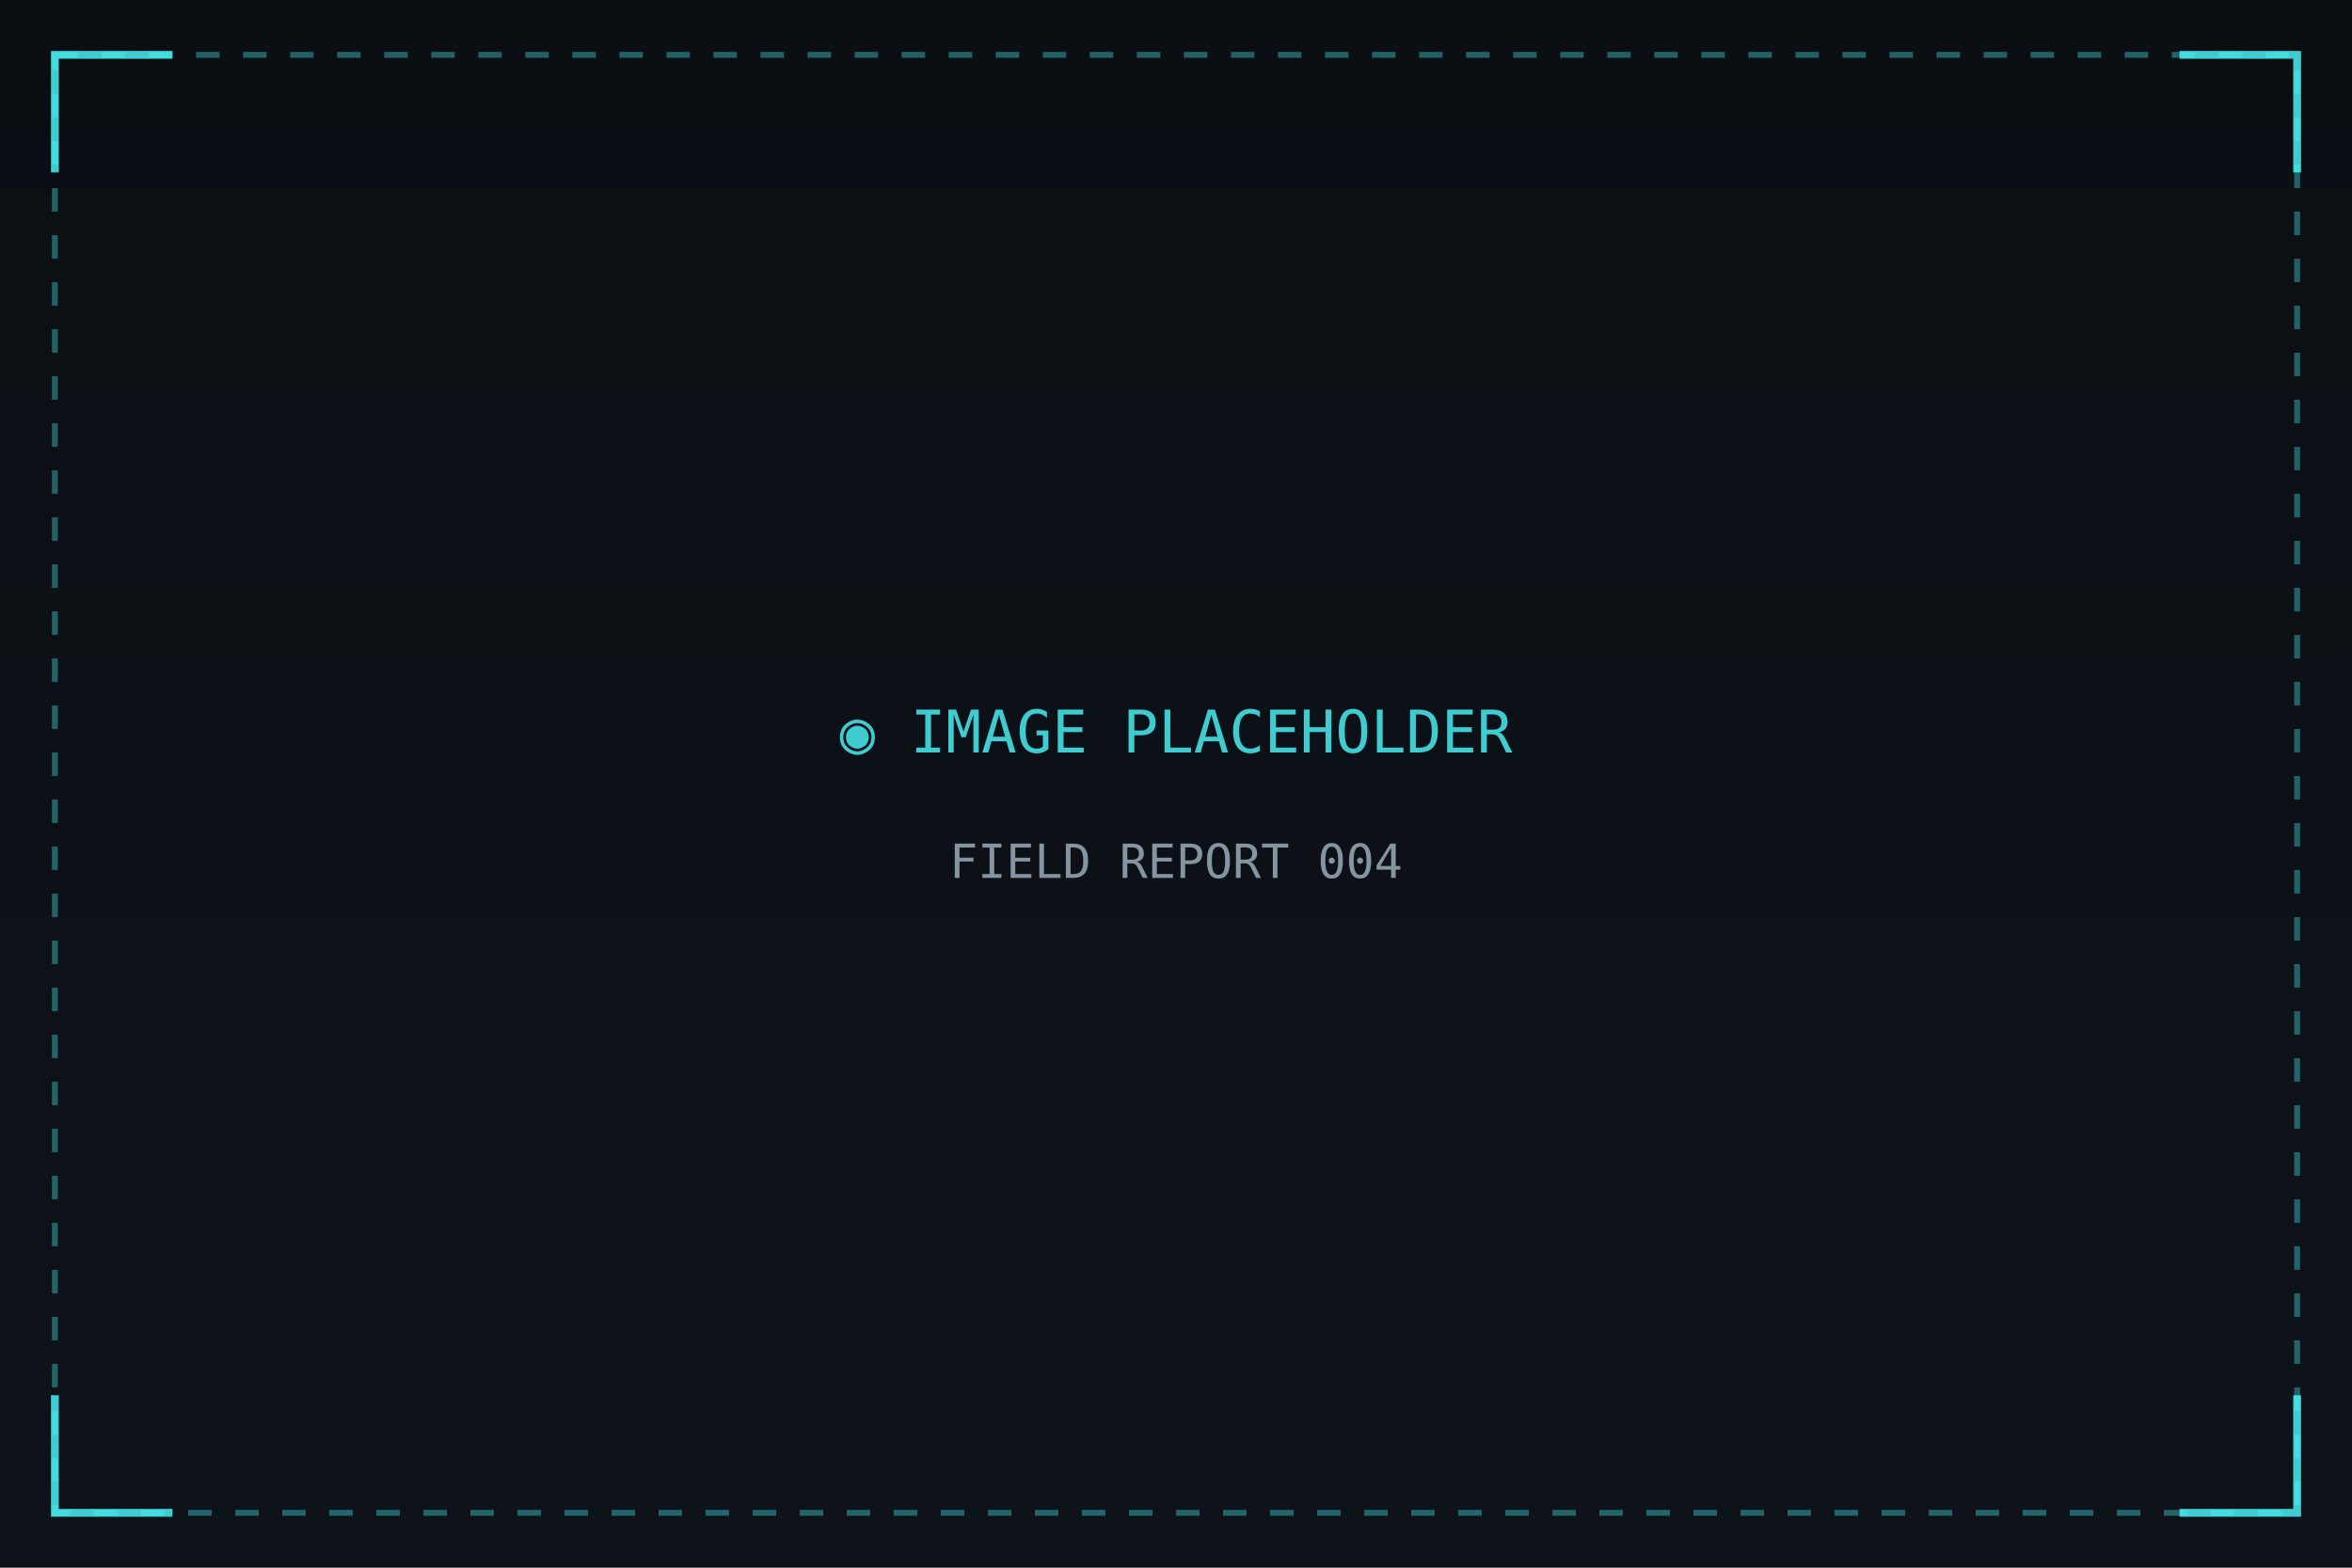
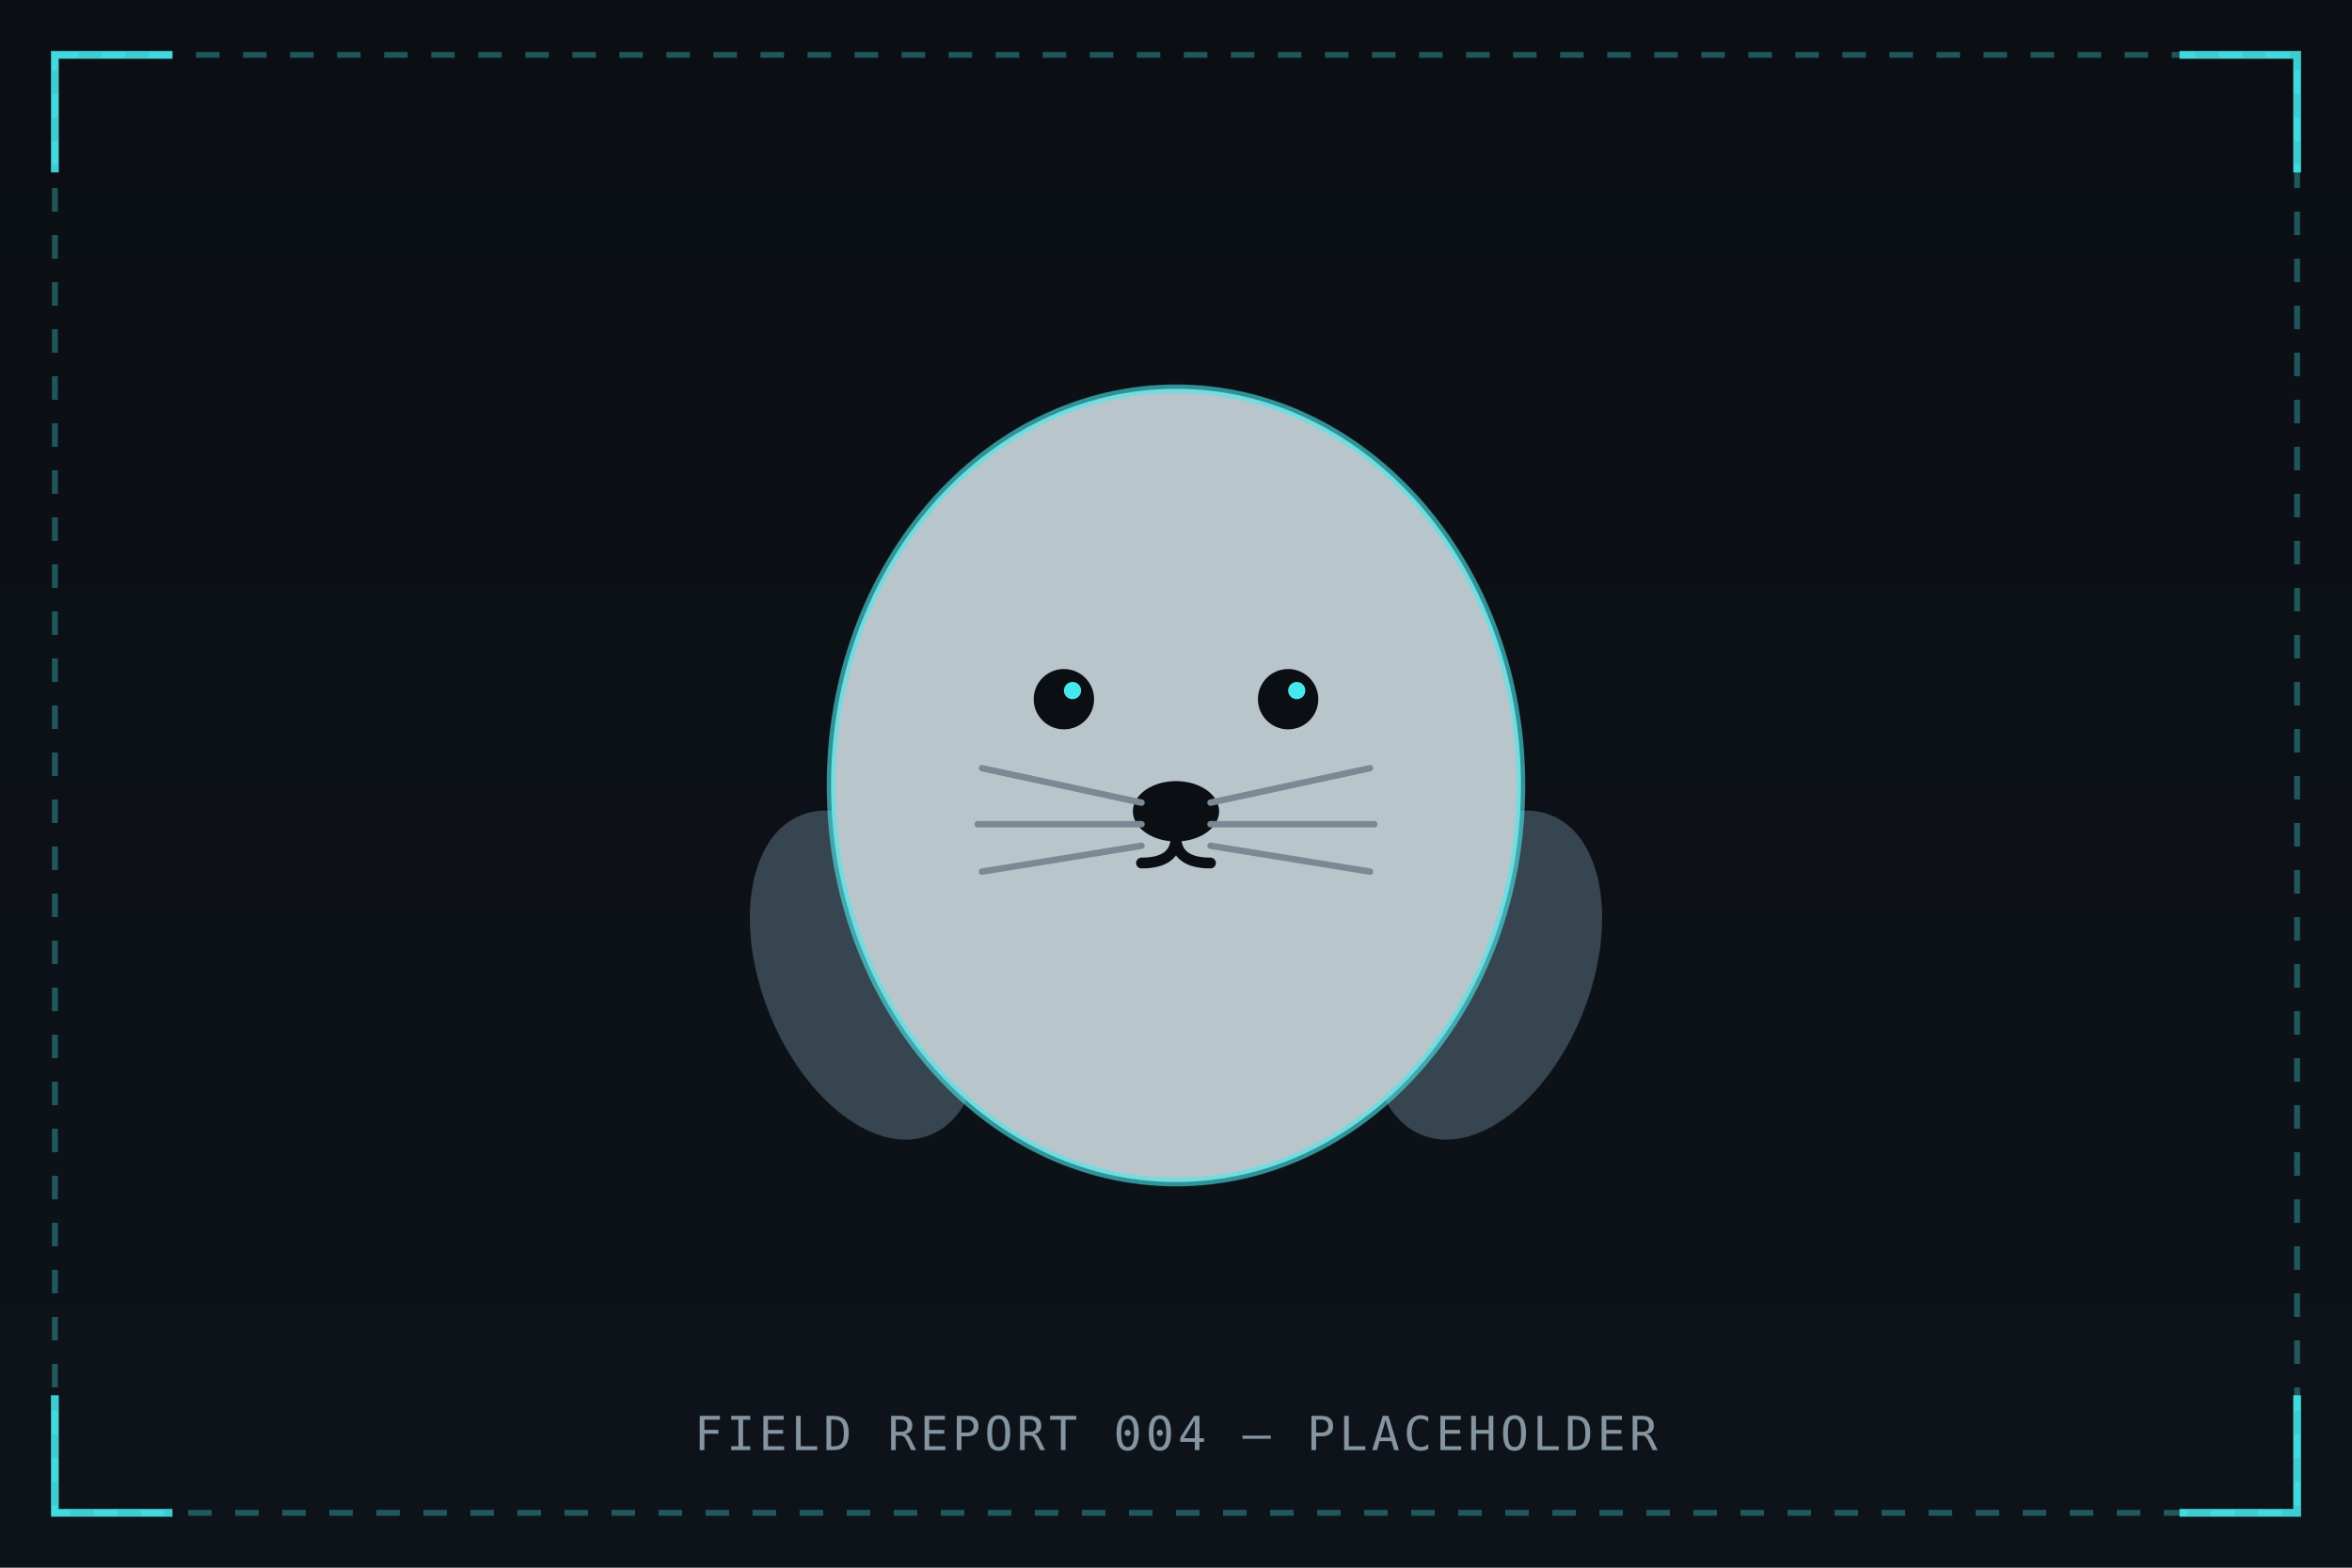
<svg xmlns="http://www.w3.org/2000/svg" width="600" height="400" viewBox="0 0 600 400">
  <defs>
    <linearGradient id="bg" x1="0" y1="0" x2="0" y2="1">
      <stop offset="0%" stop-color="#0b0f14" />
      <stop offset="100%" stop-color="#0e131a" />
    </linearGradient>
  </defs>
  <rect width="600" height="400" fill="url(#bg)" />
-   <rect x="14" y="14" width="572" height="372" fill="none" stroke="#4bfbff" stroke-opacity="0.35" stroke-width="1.5" stroke-dasharray="6 6" />
+   <rect x="14" y="14" width="572" height="372" fill="none" stroke="#4bfbff" stroke-opacity="0.3" stroke-width="1.5" stroke-dasharray="6 6" />
  <g stroke="#4bfbff" stroke-width="2" fill="none" stroke-opacity="0.8">
    <path d="M14,44 L14,14 L44,14" />
    <path d="M556,14 L586,14 L586,44" />
    <path d="M14,356 L14,386 L44,386" />
    <path d="M556,386 L586,386 L586,356" />
  </g>
-   <text x="50%" y="48%" fill="#4bfbff" font-family="monospace" font-size="15" text-anchor="middle" opacity="0.8">◉ IMAGE PLACEHOLDER</text>
-   <text x="50%" y="56%" fill="#8494a0" font-family="monospace" font-size="12" text-anchor="middle">FIELD REPORT 004</text>
+   <g transform="translate(300,185) scale(1.1)" opacity="0.92">
+     <ellipse cx="-72" cy="58" rx="24" ry="40" fill="#3a4a54" transform="rotate(-22 -72 58)" />
+     <ellipse cx="72" cy="58" rx="24" ry="40" fill="#3a4a54" transform="rotate(22 72 58)" />
+     <ellipse cx="0" cy="14" rx="80" ry="92" fill="#c7d6da" stroke="#4bfbff" stroke-opacity="0.6" stroke-width="2" />
+     <circle cx="-26" cy="-6" r="7" fill="#0b0f14" />
+     <circle cx="26" cy="-6" r="7" fill="#0b0f14" />
+     <circle cx="-24" cy="-8" r="2" fill="#4bfbff" />
+     <circle cx="28" cy="-8" r="2" fill="#4bfbff" />
+     <ellipse cx="0" cy="20" rx="10" ry="7" fill="#0b0f14" />
+     <path d="M0,26 Q0,32 -8,32" fill="none" stroke="#0b0f14" stroke-width="2.5" stroke-linecap="round" />
+     <path d="M0,26 Q0,32 8,32" fill="none" stroke="#0b0f14" stroke-width="2.5" stroke-linecap="round" />
+     <g stroke="#8494a0" stroke-width="1.5" stroke-linecap="round">
+       <path d="M-8,18 L-45,10" />
+       <path d="M-8,23 L-46,23" />
+       <path d="M-8,28 L-45,34" />
+       <path d="M8,18 L45,10" />
+       <path d="M8,23 L46,23" />
+       <path d="M8,28 L45,34" />
+     </g>
+   </g>
+   <text x="50%" y="370" fill="#8494a0" font-family="monospace" font-size="12" text-anchor="middle" letter-spacing="1">FIELD REPORT 004 — PLACEHOLDER</text>
</svg>
